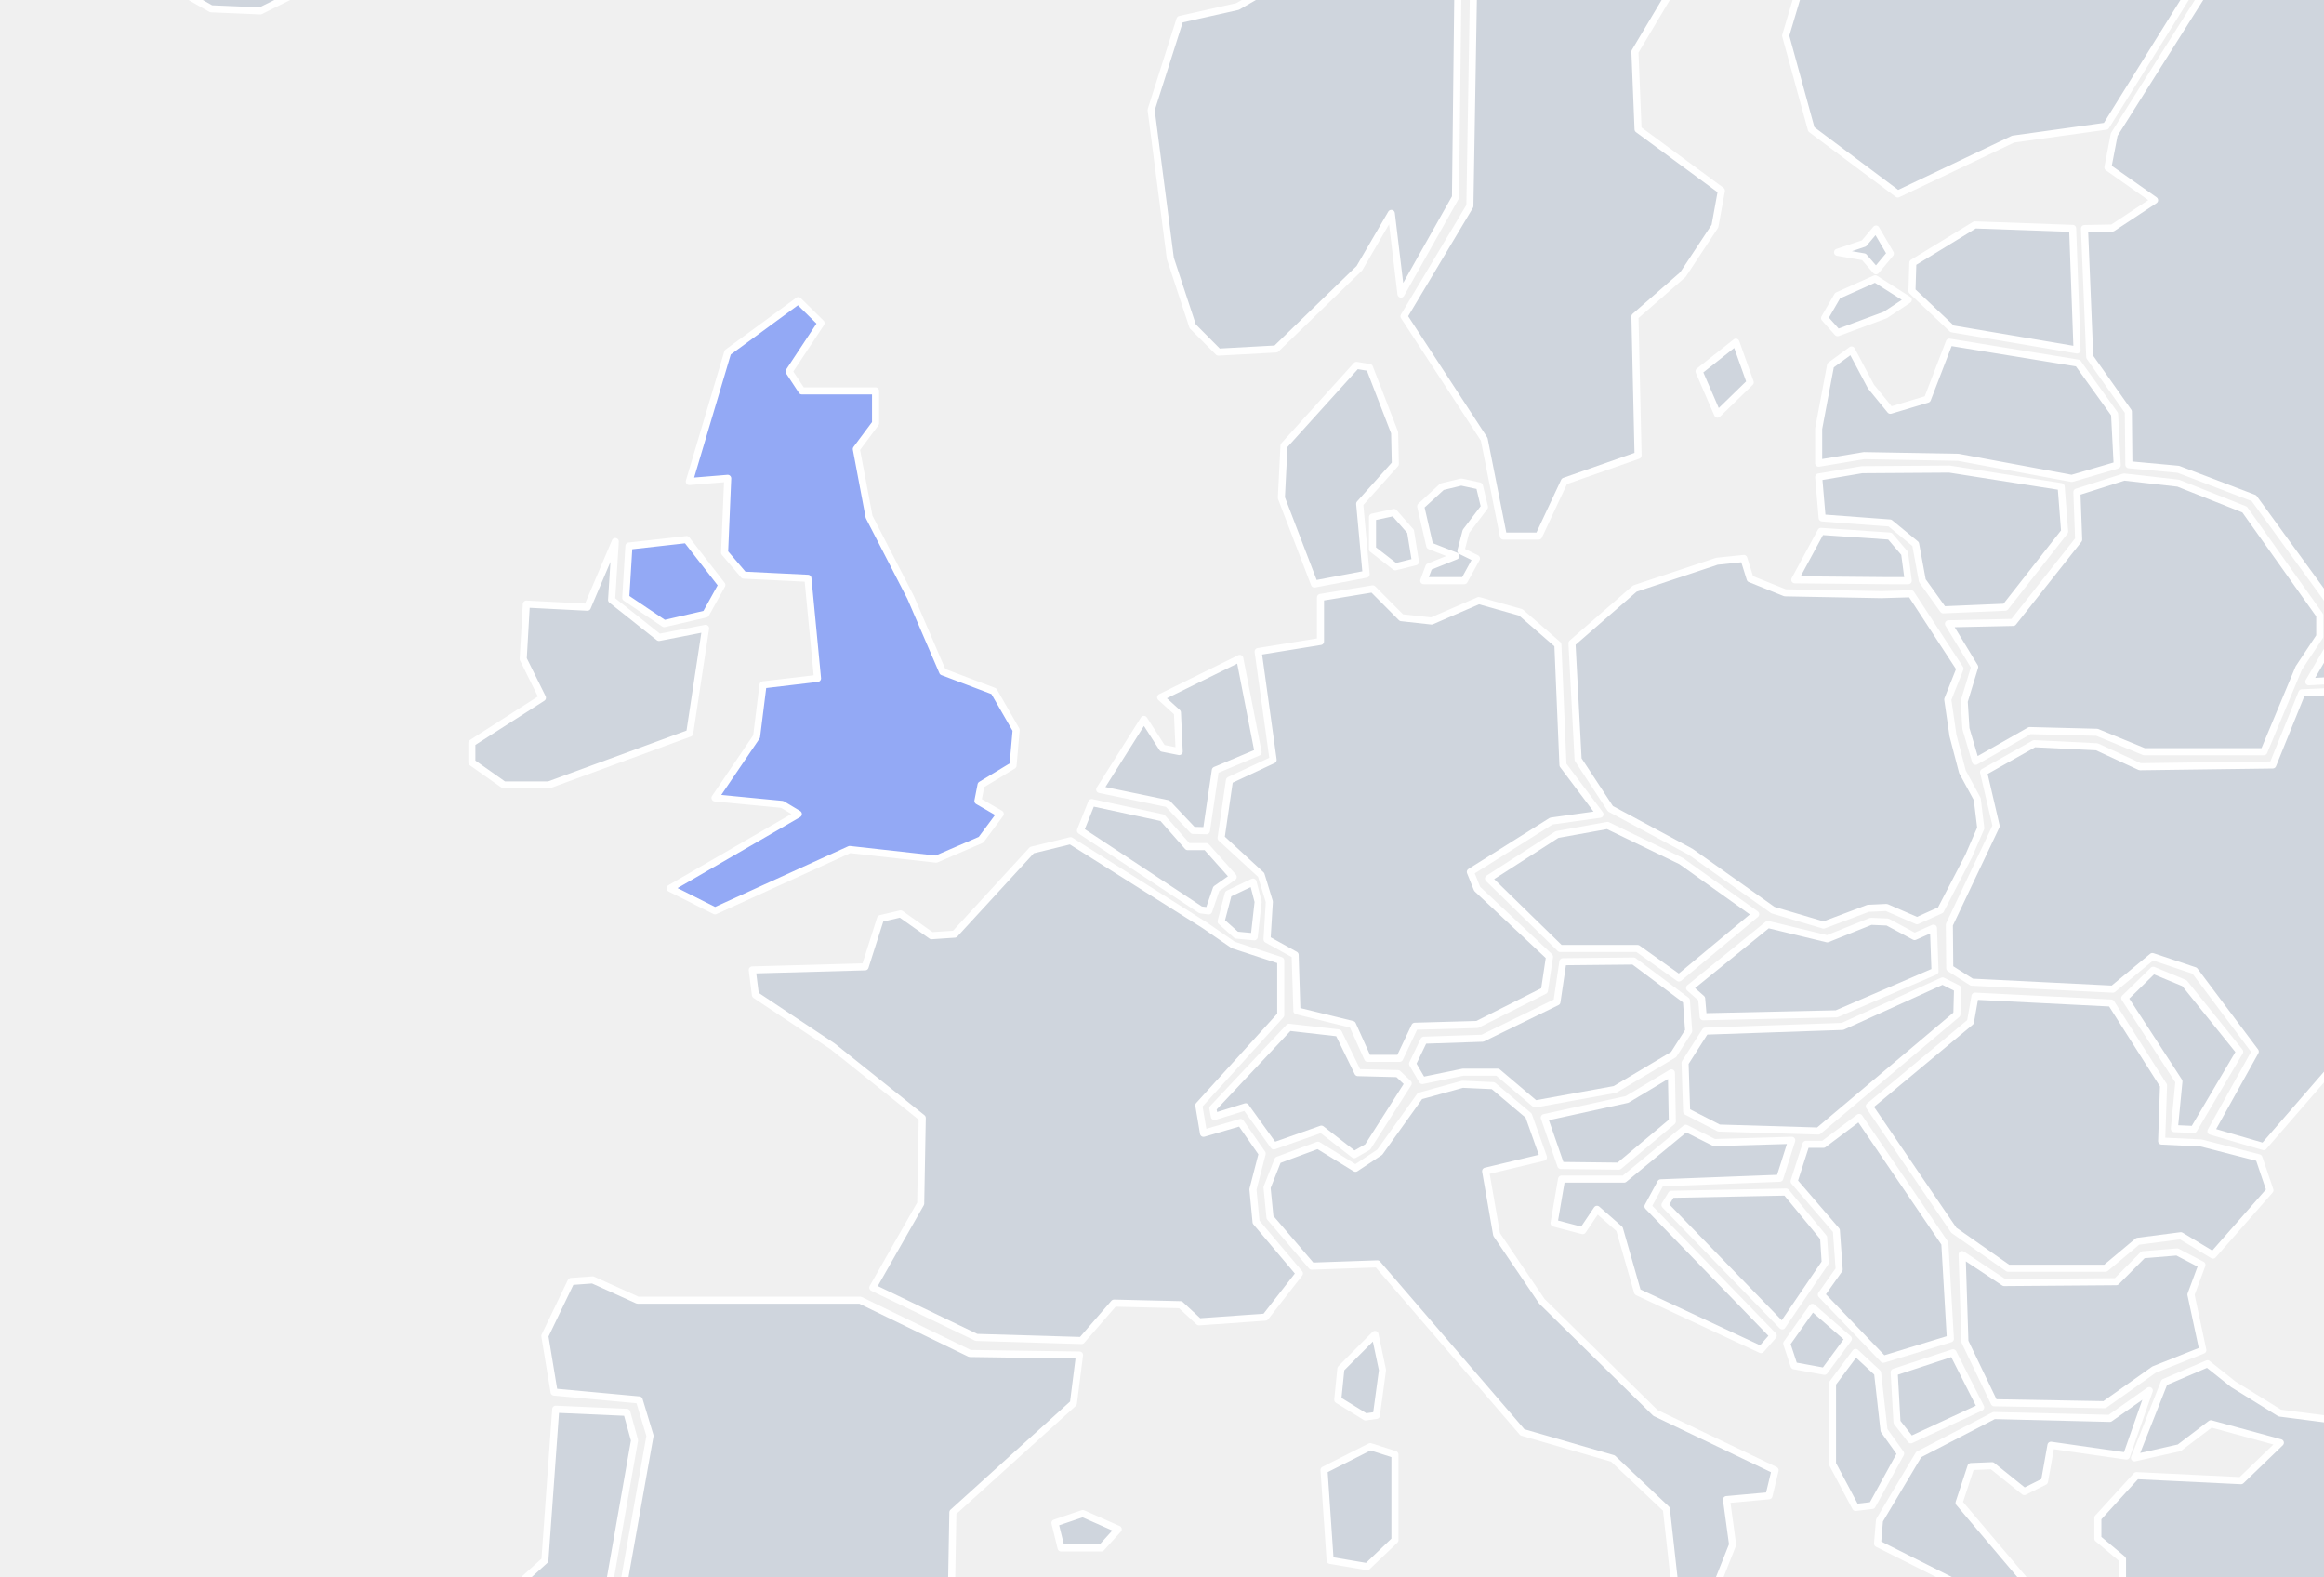
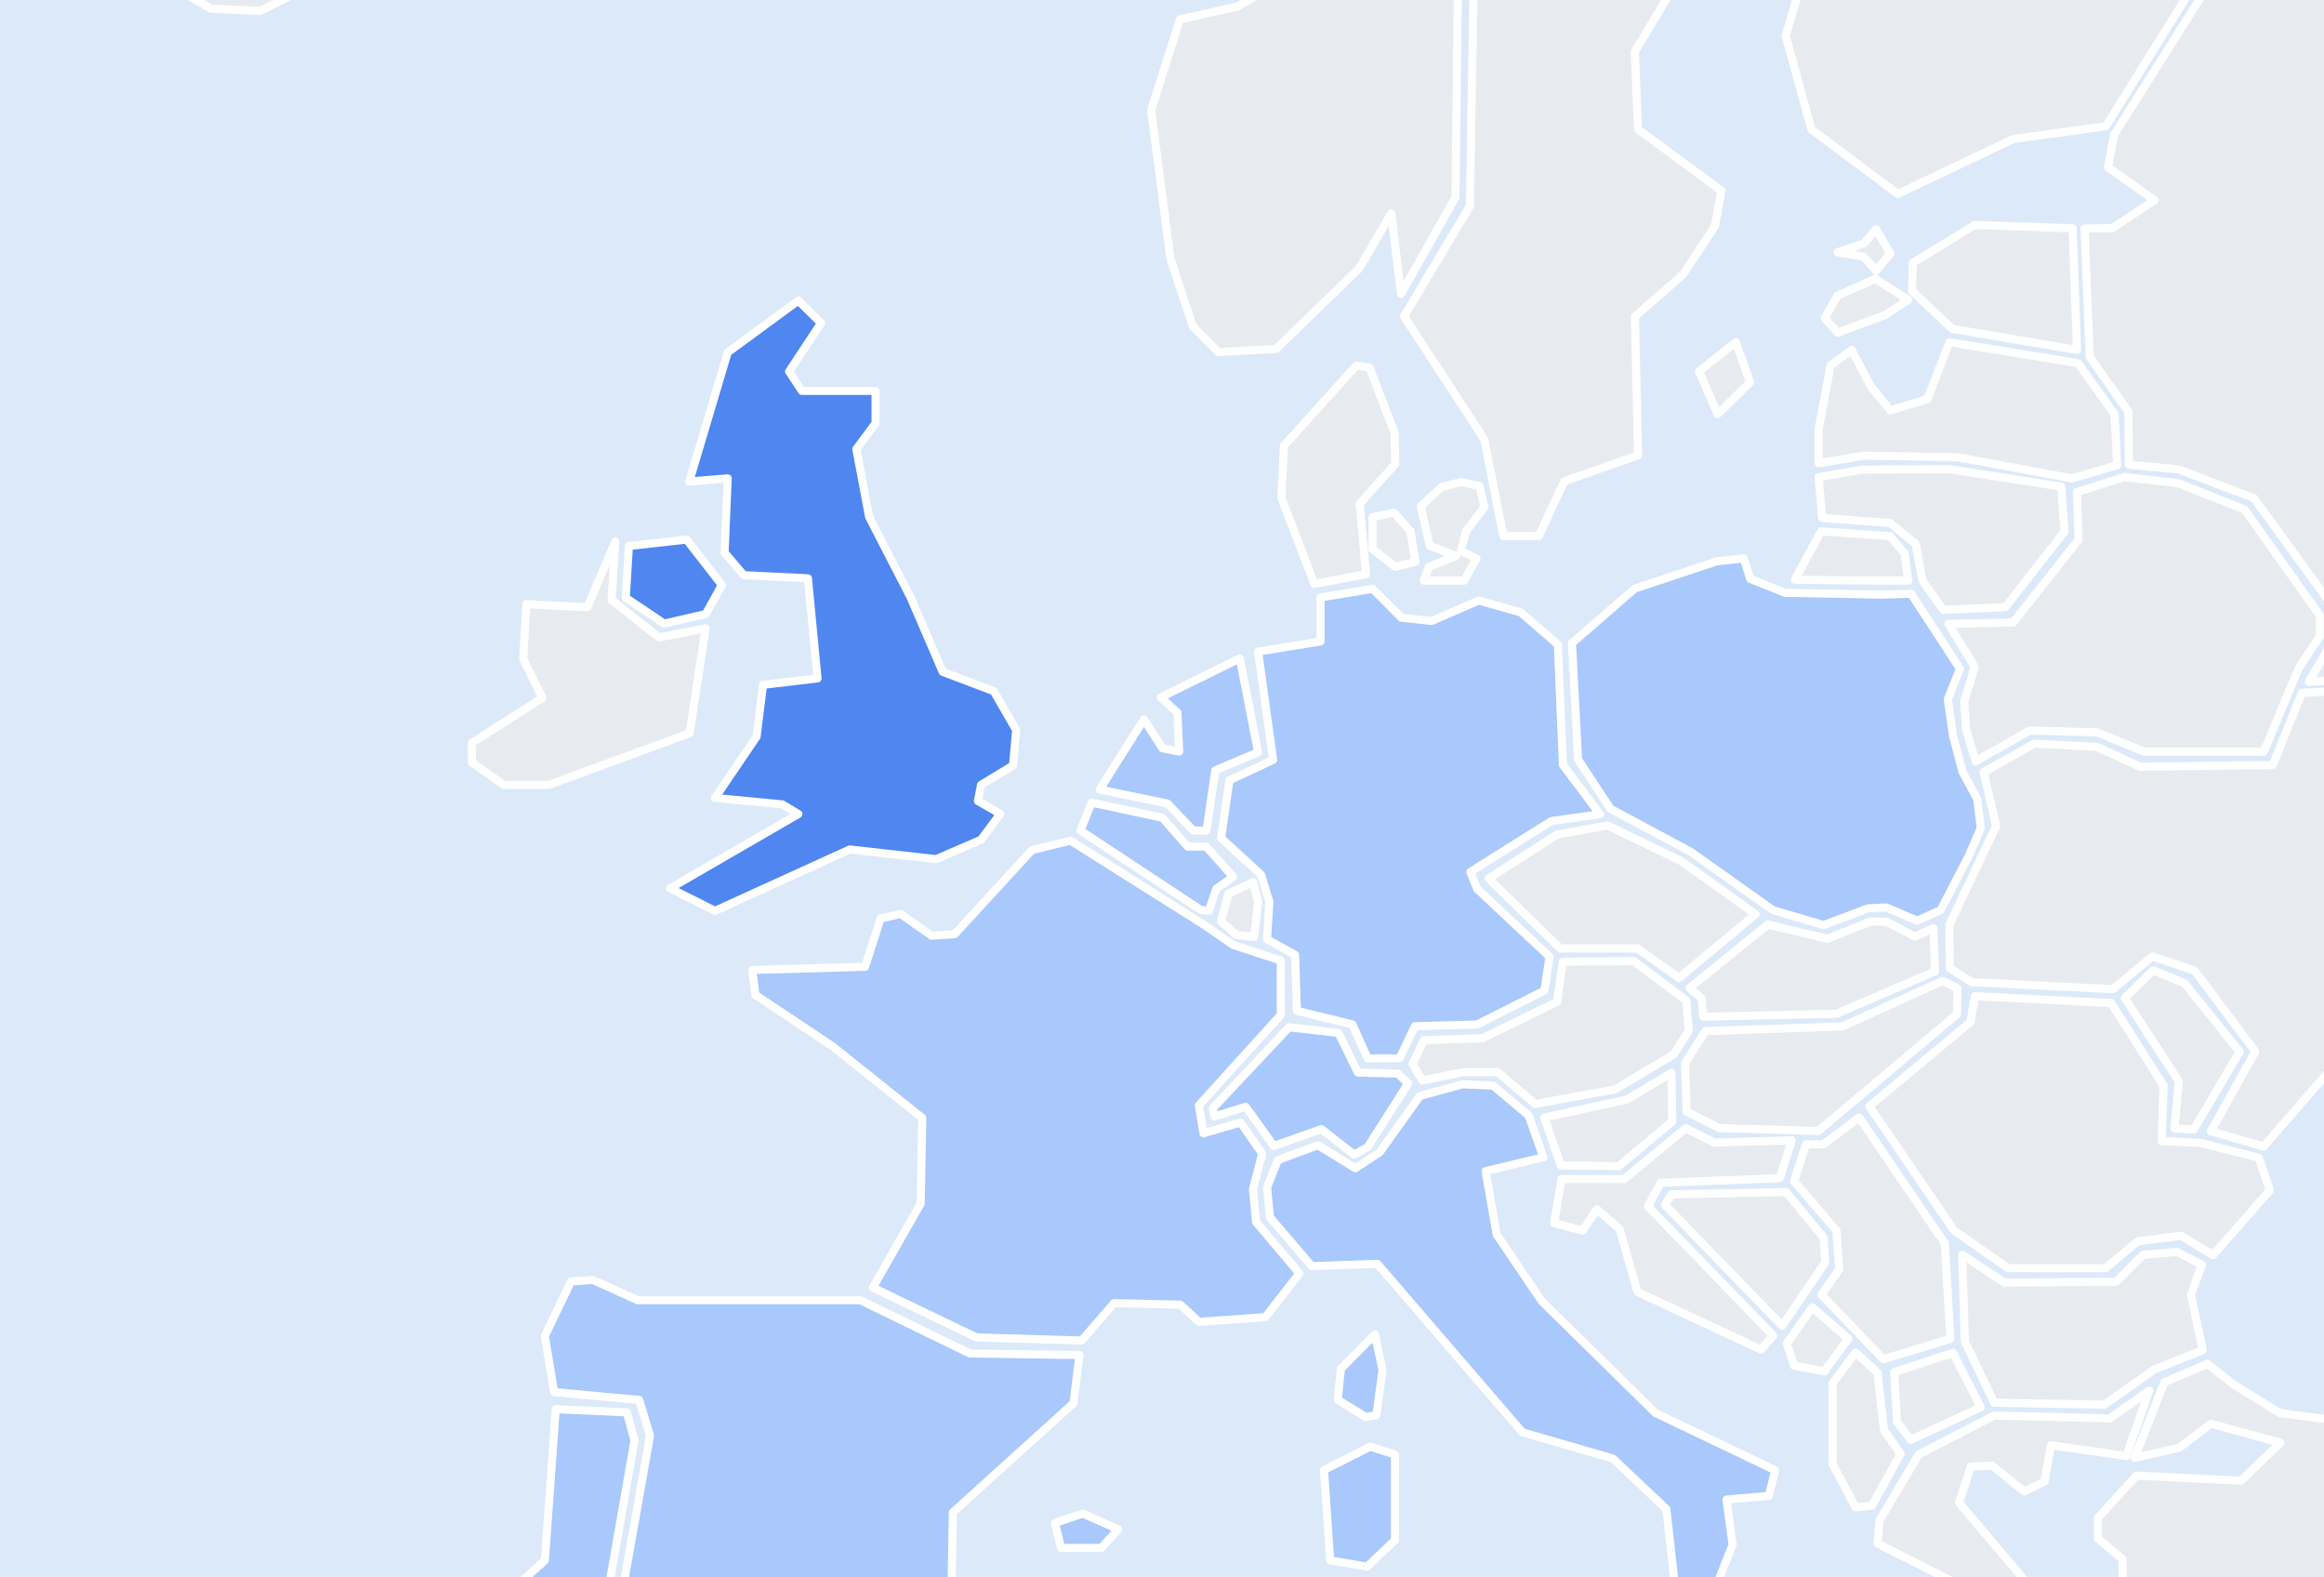
<svg xmlns="http://www.w3.org/2000/svg" viewBox="360 352 115 78" width="460" height="312">
-   <g fill="#cfd5dd" stroke="#ffffff" stroke-width="0.35" stroke-linejoin="round">
+   <rect x="360" y="352" width="115" height="78" fill="#dce9f8" />
+   <g fill="#e7ebf0" stroke="#ffffff" stroke-width="0.4" stroke-linejoin="round">
    <path id="ie" d="M394.915,383.085l-0.786,5.187l-6.975,2.56h-2.223l-1.582-1.115v-0.96l3.492-2.238l-0.951-1.92l0.156-2.714l3.018,0.155l1.383-3.25l-0.183,2.887l2.344,1.858L394.915,383.085L394.915,383.085z" />
-     <g id="fr">
+     <g id="fr" fill="#a9c8fb">
      <path class="mainland" d="M412.973,393.588l-1.91,0.467l-3.82,4.158l-1.149,0.078l-1.53-1.081l-0.993,0.233l-0.762,2.386l-5.584,0.155l0.156,1.236l3.82,2.543l4.435,3.543l-0.077,4.236l-2.368,4.157l5.126,2.464l5.204,0.154l1.606-1.85l3.286,0.078l0.916,0.848l3.285-0.233l1.686-2.162l-2.145-2.541l-0.155-1.616l0.458-1.771l-1.071-1.539l-1.833,0.535l-0.232-1.383l4.054-4.469v-2.697l-2.348-0.767l-1.432-0.987L412.973,393.588L412.973,393.588z" />
      <path d="M276.163,517.285l5.058,3.154l-2.646,5.255l-0.959,1.21l-2.809-1.615l0.079-5.663L276.163,517.285L276.163,517.285z" />
      <path d="M540.023,586.93l-1.972,0.129l-0.129,1.722l1.313,0.269l1.972-0.925L540.023,586.93L540.023,586.93z" />
      <path d="M516.857,562.666l0.656,1.461h1.055l0.526-1.857L516.857,562.666L516.857,562.666z" />
      <path d="M258.823,489.822l-0.917,0.847l0.683,1.383l1.296-0.38L258.823,489.822L258.823,489.822z" />
      <path d="M428.039,418.016l-1.687,1.695l-0.154,1.538l1.374,0.847l0.536-0.076l0.303-2.24L428.039,418.016L428.039,418.016z" />
      <path d="M254.095,484.065l-1.296,0.535l0.458,1.149l1.521-0.994l-0.303-0.311L254.095,484.065L254.095,484.065z" />
    </g>
-     <g id="es">
+     <g id="es" fill="#a9c8fb">
      <path class="mainland" d="M402.565,416.322h-11.014l-2.222-1.004l-1.071,0.078l-1.297,2.696l0.458,2.775l4.21,0.389l0.536,1.771l-1.833,10.33l0.078,1.851l2.981,1.617l3.439,0.232l6.881-1.694l3.363-4.233l0.077-4.313l5.965-5.395l0.302-2.386l-5.428-0.078L402.565,416.322L402.565,416.322z" />
      <path d="M374.265,458.444l-1.513,0.873l0.7,0.709L374.265,458.444L374.265,458.444z" />
      <path d="M369.009,458.608l-1.875,0.476l0.935,1.418h1.407L369.009,458.608L369.009,458.608z" />
      <path d="M364.549,457.191l-1.176,1.184l1.643,1.418l0.935-2.126L364.549,457.191L364.549,457.191z" />
      <path d="M413.578,426.877l-1.375,0.467l0.304,1.235h1.988l0.839-0.925L413.578,426.877L413.578,426.877z" />
    </g>
-     <g id="pt">
+     <g id="pt" fill="#a9c8fb">
      <path class="mainland" d="M387.499,421.716l-0.536,7.478l-1.53,1.384l0.156,0.846l1.071,1.772l-0.691,2.16l1.149,0.39l2.68-0.312l-0.155-2.16l1.756-10.02l-0.382-1.383L387.499,421.716L387.499,421.716z" />
      <path d="M367.834,443.481l-0.934,1.185l0.934,1.185l1.408-0.709L367.834,443.481L367.834,443.481z" />
      <path d="M337.112,426.713l-1.175,1.184l2.107,1.185l0.234-1.649L337.112,426.713L337.112,426.713z" />
      <path d="M343.448,426.004l-1.408,0.941l1.175,0.941l1.876-0.476L343.448,426.004L343.448,426.004z" />
      <path d="M344.382,429.314l-0.7,1.892l0.935,1.185l1.175-0.941L344.382,429.314L344.382,429.314z" />
      <path d="M350.01,433.092l-0.467,1.184l0.701,0.709l1.875-1.184L350.01,433.092L350.01,433.092z" />
    </g>
-     <g id="it">
+     <g id="it" fill="#a9c8fb">
      <path class="mainland" d="M423.233,409.391l-0.535,1.356l0.146,1.478l2.065,2.412l3.25-0.113l7.175,8.334l4.479,1.297l2.646,2.498l0.631,5.695l1.417-0.828l1.229-3.104l-0.303-2.229l2.101-0.19l0.304-1.263l-5.922-2.834l-5.619-5.523l-2.238-3.303l-0.545-3.137l2.861-0.684l-0.734-2.066l-1.755-1.478l-1.513-0.069l-2.108,0.58l-1.99,2.781l-1.201,0.795l-1.858-1.141L423.233,409.391L423.233,409.391z" />
      <path d="M440.668,431.898l-1.253-0.674l-4.278,0.674l0.146,1.158l3.847,1.937l0.579,0.631l1.012,0.147L440.668,431.898L440.668,431.898z" />
      <path d="M427.806,423.566l-2.289,1.158l0.303,4.469l1.833,0.311l1.374-1.312v-4.235L427.806,423.566L427.806,423.566z" />
    </g>
-     <path id="nl" d="M421.349,384.572l-3.915,1.928l0.829,0.752l0.088,1.928l-0.829-0.164l-0.917-1.426l-2.188,3.467l3.363,0.699l1.253,1.323l0.666,0.017l0.44-2.99l2.117-0.891L421.349,384.572L421.349,384.572z" />
-     <path id="be" d="M414.019,391.704l-0.554,1.383l5.947,3.925l0.4,0.051l0.375-1.094l0.837-0.588l-1.336-1.499h-0.916l-1.255-1.426L414.019,391.704L414.019,391.704z" />
+     <path id="nl" fill="#a9c8fb" d="M421.349,384.572l-3.915,1.928l0.829,0.752l0.088,1.928l-0.829-0.164l-0.917-1.426l-2.188,3.467l3.363,0.699l1.253,1.323l0.666,0.017l0.44-2.99l2.117-0.891L421.349,384.572L421.349,384.572z" />
+     <path id="be" fill="#a9c8fb" d="M414.019,391.704l-0.554,1.383l5.947,3.925l0.4,0.051l0.375-1.094l0.837-0.588l-1.336-1.499h-0.916l-1.255-1.426L414.019,391.704L414.019,391.704z" />
    <path id="lu" d="M420.424,397.582l0.76,0.679l0.88,0.083l0.194-1.734l-0.253-0.974l-1.224,0.583L420.424,397.582z" />
-     <path id="ch" d="M423.787,402.82l-3.771,4.011l0.078,0.405l1.547-0.483l1.393,1.937l2.352-0.83l1.625,1.263l0.667-0.38l2.005-3.146l-0.511-0.484l-1.979-0.051l-0.959-1.963L423.787,402.82L423.787,402.82z" />
+     <path id="ch" fill="#a9c8fb" d="M423.787,402.82l-3.771,4.011l0.078,0.405l1.547-0.483l1.393,1.937l2.352-0.83l1.625,1.263l0.667-0.38l2.005-3.146l-0.511-0.484l-1.979-0.051l-0.959-1.963L423.787,402.82L423.787,402.82z" />
    <path id="at" d="M430.46,403.459l-0.562,1.167l0.483,0.83l2.015-0.415h1.711l1.857,1.572l3.95-0.717l2.904-1.729l0.743-1.167l-0.112-1.504l-2.611-1.954l-3.501,0.035l-0.294,1.988l-3.683,1.797L430.46,403.459L430.46,403.459z" />
-     <path id="de" d="M422.257,384.234l3.086-0.5v-2.178l2.584-0.425l1.418,1.427l1.495,0.164l2.334-1.012l2.083,0.588l1.832,1.592l0.251,5.955l1.832,2.438l-2.411,0.337l-4.003,2.515l0.338,0.839l3.579,3.354l-0.251,1.677l-3.328,1.677l-3.085,0.086l-0.753,1.59h-1.581l-0.752-1.676l-2.749-0.675l-0.088-2.767l-1.39-0.77l0.114-1.861l-0.406-1.328l-1.982-1.824l0.414-2.854l2.161-1.011L422.257,384.234L422.257,384.234z" />
+     <path id="de" fill="#a9c8fb" d="M422.257,384.234l3.086-0.5v-2.178l2.584-0.425l1.418,1.427l1.495,0.164l2.334-1.012l2.083,0.588l1.832,1.592l0.251,5.955l1.832,2.438l-2.411,0.337l-4.003,2.515l0.338,0.839l3.579,3.354l-0.251,1.677l-3.328,1.677l-3.085,0.086l-0.753,1.59h-1.581l-0.752-1.676l-2.749-0.675l-0.088-2.767l-1.39-0.77l0.114-1.861l-0.406-1.328l-1.982-1.824l0.414-2.854l2.161-1.011L422.257,384.234L422.257,384.234z" />
    <g id="dk">
      <path d="M427.123,370.076l-3.586,3.968l-0.13,2.584l1.635,4.263l2.559-0.484l-0.319-3.483l1.764-1.971l-0.034-1.548l-1.245-3.223L427.123,370.076L427.123,370.076z" />
      <path d="M428.979,377.354l-1.062,0.229v1.583l1.128,0.875l0.997-0.25l-0.243-1.503L428.979,377.354z" />
      <path d="M432.306,375.848l-0.949,0.23l-1.056,0.968l0.448,1.954l1.292,0.507l-1.334,0.535l-0.255,0.685h2.005l0.602-1.099l-0.768-0.378l0.25-0.962l0.916-1.205l-0.25-1.042L432.306,375.848z" />
    </g>
    <path id="cz" d="M437.202,398.921h2.567h1.263l2.049,1.461l3.795-3.155l-3.683-2.627l-3.648-1.765l-2.498,0.45l-3.389,2.178L437.202,398.921L437.202,398.921z" />
    <path id="sk" d="M443.607,400.875l0.597,0.527l0.077,0.898l6.596-0.146l4.875-2.102l-0.077-2.135l-0.934,0.415l-1.34-0.718l-0.821-0.035l-2.161,0.865l-2.938-0.709L443.607,400.875L443.607,400.875z" />
    <path id="si" d="M442.708,405.076l-2.195,1.314l-4.097,0.898l0.82,2.368l2.87,0.034l2.646-2.213L442.708,405.076L442.708,405.076z" />
    <path id="hr" d="M443.417,407.816l-3.051,2.515h-3.095l-0.372,2.178l1.418,0.372l0.709-1.055l1.114,0.977l0.891,3.112l6.109,2.853l0.605-0.691l-6.197-6.396l0.631-1.166l5.888-0.226l0.596-1.876l-3.838,0.111L443.417,407.816L443.417,407.816z" />
-     <path id="pl" d="M457.109,390.184l0.733,1.348l0.174,1.435l-0.604,1.392l-1.383,2.664l-1.167,0.526l-1.514-0.657l-0.908,0.043l-2.204,0.83l-2.506-0.742l-4.062-2.879l-3.978-2.135l-1.6-2.438l-0.303-5.75l3.112-2.705l4.062-1.35l1.328-0.138l0.315,1.007l1.725,0.692l4.766,0.09l1.47-0.043l2.421,3.708l-0.604,1.521l0.259,1.789L457.109,390.184L457.109,390.184z" />
+     <path id="pl" fill="#a9c8fb" d="M457.109,390.184l0.733,1.348l0.174,1.435l-0.604,1.392l-1.383,2.664l-1.167,0.526l-1.514-0.657l-0.908,0.043l-2.204,0.83l-2.506-0.742l-4.062-2.879l-3.978-2.135l-1.6-2.438l-0.303-5.75l3.112-2.705l4.062-1.35l1.328-0.138l0.315,1.007l1.725,0.692l4.766,0.09l1.47-0.043l2.421,3.708l-0.604,1.521l0.259,1.789L457.109,390.184L457.109,390.184z" />
    <path id="hu" d="M444.386,403.01l-1.003,1.573l0.078,2.403l1.599,0.82l4.919,0.147l6.854-5.774l0.034-1.279l-0.742-0.371l-4.953,2.248L444.386,403.01L444.386,403.01z" />
    <g id="no">
      <path class="mainland" d="M460.567,327.409l1.747-1.279l-0.157-1.435l-1.106-0.641l0.157-1.754h0.95v-0.96l-4.123-1.114l-6.181,0.64l-0.631,2.714l-1.428-0.477l-0.951-1.599l-3.017,0.155l-0.32,3.033l-1.426,0.641l-0.795-1.6l-6.345,5.109l1.271,1.436l-2.378,1.115l-5.393,10.701l-1.901,1.279l0.155,0.959l1.9,0.959l-0.475,2.074l-3.173-0.164l-0.952-1.115l-2.057,2.395l-1.271,0.959l-0.32,2.24l-1.105,0.64l-2.854,0.64l-1.426,4.479l0.951,7.348l1.106,3.354l1.271,1.279l2.853-0.156l4.124-3.994l1.581-2.713l0.478,3.992l2.697-4.789l0.154-13.424l2.195-1.383l0.657-7.408l6.655-9.586l3.173-1.115l1.427-1.755l4.754,1.115l2.377,1.435l0.796-3.992l3.968-2.396L460.567,327.409L460.567,327.409z" />
      <path d="M437.056,285.762l-1.426-1.435l-3.164,1.539h-5.809l-0.917,3.389l3.26,2.878l1.425-0.208l2.04-3.491l1.729,1.235l-1.229,2.464l-0.614,3.596l1.427,2.256l3.06-5.135l3.979-4.832l-1.531-1.33L437.056,285.762L437.056,285.762z" />
      <path d="M438.784,279.6l-2.55,2.359l1.529,2.359h2.749l1.124,1.539l3.363,1.746l3.871-2.256l2.654-2.256l-0.916-1.85l-2.654-1.539l-1.938,1.746l-1.321-1.644l-1.021,0.104l-1.322,2.878l-1.936-1.954l-0.208-1.331L438.784,279.6L438.784,279.6z" />
      <path d="M444.593,290.179l-2.04,1.851l-1.729,1.332l0.812,1.435l1.636,0.511l2.652-1.236l1.229-1.539l-1.124-1.85L444.593,290.179L444.593,290.179z" />
    </g>
    <g id="se">
      <path class="mainland" d="M445.232,329.52l1.693,1.563h3.173l1.746,3.354l0.477,5.748l-4.278,3.035v3.033l-3.017,4.158l-1.746,0.154l-2.378,3.994l0.155,3.838l4.124,3.035l-0.319,1.754l-1.582,2.396l-2.377,2.074l0.155,6.872l-3.647,1.279l-1.271,2.713h-1.747l-0.949-4.789l-3.969-6.084l3.26-5.455l0.225-13.477l2.248-1.236l0.545-7.709l6.405-9.172L445.232,329.52L445.232,329.52z" />
      <path d="M445.898,368.927l-1.824,1.443l0.917,2.118l1.616-1.573L445.898,368.927L445.898,368.927z" />
    </g>
    <path id="fi" d="M453.072,340.202l1.79,0.786l1.104,2.074l-1.104,1.436l-5.55,6.068l-0.952,3.199l1.271,4.633l4.278,3.199l5.706-2.715l4.598-0.64l4.279-6.872l-3.173-7.512l-3.018-7.192l0.477-4.633l-1.901-0.32l-0.492-3.38l-2.559-4.175l-2.836,1.962l-1.114,4.556l-3.008-1.807l-4.185-1.021l-0.934,1.09l1.607,1.453l2.931-0.053l2.359,3.812L453.072,340.202L453.072,340.202z" />
    <g id="ee">
      <path class="mainland" d="M462.562,363.299l-4.84-0.173l-3.068,1.875l-0.043,1.392l1.987,1.875l6.182,1.047L462.562,363.299L462.562,363.299z" />
      <path d="M452.236,364.042l-1.308,0.44l1.308,0.226l0.595,0.69l0.711-0.852l-0.709-1.215L452.236,364.042z" />
      <path d="M452.792,365.792l-1.862,0.833l-0.643,1.111l0.643,0.722l2.362-0.875l1.137-0.752L452.792,365.792z" />
    </g>
    <path id="lv" d="M462.823,369.964l-6.362-1.037l-1.086,2.823l-1.833,0.548l-0.959-1.173l-0.962-1.811l-1.038,0.762l-0.589,3.132v1.708l2.242-0.375l4.665,0.083l5.617,1.044l2.249-0.657l-0.13-2.524L462.823,369.964L462.823,369.964z" />
    <path id="lt" d="M452.14,375.236l-2.146,0.363l0.173,2.025l3.355,0.25l1.27,1.042l0.333,1.81l1.034,1.443l3.069-0.13l2.938-3.743l-0.172-2.222l-5.533-0.867L452.14,375.236z" />
    <path id="by" d="M456.418,382.861l1.297,2.135l-0.519,1.703l0.086,1.349l0.476,1.616l2.68-1.521l3.329,0.086l2.334,0.959h5.922l1.729-4.141l1.037-1.564v-1.045l-3.717-5.23l-3.285-1.305l-2.68-0.303l-2.335,0.743l0.088,2.351l-3.241,4.098L456.418,382.861L456.418,382.861z" />
    <path id="ua" d="M460.662,388.791l-2.507,1.409l0.622,2.663l-2.316,4.884l0.02,2.151l1.089,0.691l6.983,0.346l1.954-1.615l2.092,0.699l2.999,4.002l-2.194,3.942l2.61,0.761l3.414-3.933l1.954,0.354l1.815,1.262l-1.601,2.109l2.161,3.371h2.299l1.185-2.248l2.438-0.494l0.069-1.823l-4.529-0.7l0.14-1.963h4.391l4.737-3.794l2.092-1.824l0.345-5.757l-9.336-0.838l-3.829-5.402l-2.646-0.908l-3.207,0.139l-1.443,3.569l-6.57,0.087l-2.135-0.986L460.662,388.791L460.662,388.791z" />
    <path id="md" d="M465.14,401.376l2.681,4.123l-0.226,2.334l0.96,0.043l2.272-3.847l-2.731-3.389L466.549,400L465.14,401.376L465.14,401.376z" />
    <path id="ro" d="M457.731,401.281l-0.226,1.279l-5.005,4.166l4.184,6.137l2.682,1.877h4.823l1.591-1.331l2.135-0.276l1.591,0.959l2.818-3.207l-0.545-1.607l-2.861-0.734l-1.953-0.095l0.094-2.749l-2.593-4.08L457.731,401.281L457.731,401.281z" />
    <path id="bg" d="M457.092,414.066l0.139,4.305l1.452,3.025l5.454,0.095l2.455-1.737l2.412-0.959l-0.588-2.75l0.545-1.469l-1.228-0.641l-1.687,0.139l-1.323,1.332l-5.549,0.043L457.092,414.066L457.092,414.066z" />
    <path id="rs" d="M452.001,407.279l-1.772,1.332h-0.863l-0.588,1.832l2.092,2.43l0.139,1.928l-0.882,1.246l3.068,3.197l3.317-1.012l-0.274-4.721L452.001,407.279L452.001,407.279z" />
    <path id="ba" d="M442.708,411.084l-0.319,0.527l5.801,5.981l2.127-3.13l-0.078-1.234l-1.857-2.256L442.708,411.084L442.708,411.084z" />
    <path id="me" d="M449.68,416.677l-1.266,1.789l0.362,1.099l1.504,0.275l1.184-1.607L449.68,416.677z" />
    <path id="mk" d="M456.643,418.924l-2.912,0.959l0.139,2.473l0.683,0.873l3.458-1.606L456.643,418.924L456.643,418.924z" />
    <path id="al" d="M450.679,420.438v3.984l1.142,2.152l0.82-0.096l1.409-2.566l-0.821-1.15l-0.319-2.844l-1.089-1.012L450.679,420.438L450.679,420.438z" />
    <g id="gr">
      <path class="mainland" d="M453.004,427.213l-0.096,1.15l4.003,2.014l1.911,0.734l-1.003,1.055l-2.23,0.227l-0.319,1.01l0.771,1.738l2.498,1.33l1.09,0.096l0.138-2.981l1.635-1.972l-4.46-5.272l0.589-1.789l1.046-0.043l1.591,1.279l1.002-0.501l0.319-1.79l3.732,0.534l1.134-3.239l-1.953,1.375l-5.731-0.14l-3.726,1.929L453.004,427.213L453.004,427.213z" />
      <path d="M461.69,438.442l1.408,0.043l0.589,0.873h2.05l1.363-0.501l0.459,0.553l-0.907,1.192l-4.002,0.139l-0.728-0.959l-0.77-0.458L461.69,438.442L461.69,438.442z" />
    </g>
    <path id="is" d="M366.261,340.521l-1.693-0.959l-2.283,1.443l-1.962,1.814l0.052,1.013l2.541,0.319l-0.156,1.815l-0.898,0.908l0.217,0.588l2.541,0.164v2.938l3.656,0.641l2.17,1.229l2.437,0.104l4.186-2.083l3.231-4.271l0.053-2.887l-1.963-1.66l-1.642-1.392l-0.743,0.536l-1.115,1.443l-1.271-0.164l-1.271-1.393l-1.642,0.156l-2.386,1.979l-1.437,1.547l-0.795-0.69l-0.053-1.712l0.795-0.536L366.261,340.521L366.261,340.521z" />
    <g id="ru">
      <path class="mainland" d="M722.059,302.16l1.522,5.256l3.043,0.873l3.042-4.814l-1.737-3.285l0.648-2.845h4.563l-1.09,2.188l0.434,7.883l-6.519,16.199l0.648,3.501l-0.216,5.912l12.161,17.729l2.387,0.657l0.216-14.443l2.386-2.188l-2.61-5.688l2.171-2.412l-4.78-6.346l-2.611,0.217l-0.865-10.503l6.734-1.755l0.432-3.068l3.478-0.873l1.953,1.756l2.386-9.631l4.124-7l3.259-1.756l2.827,0.217v-3.285l-4.563-0.873l-6.302-5.256l3.044-3.5l-2.61-5.913l2.169-2.187l2.61,3.5l6.519,2.411l7.166,0.657l0.873-3.061l-3.69-3.717l4.123-5.688l-9.345-3.285l-2.386,4.814l-3.043-3.941l-17.158-5.913l-16.295,2.844l-2.387,1.314v1.313l3.476,1.756l-0.434,4.157l-6.301-2.628l-13.898,5.473l-2.388-5.031h-9.561l-4.349,4.599l-15.421-3.501l-14.115,2.844l-1.737,4.375l2.17,0.656l-0.216,3.285l-13.685,1.529l0.873,4.375l-12.604-2.188l3.044-5.688l-12.819-0.657l1.089,5.913l-4.123,1.971l-3.476-3.285l-14.116,2.412l-5.428,5.031l-0.217,3.06l-3.476,0.216l-0.433-3.5l11.082-9.629v-6.57l-7.166-1.971l-9.345,3.061l-3.907-3.942h-1.737l-2.171,4.374l1.738,1.971l-12.388,6.787l-10.642,8.1l-6.519,8.972v3.717l6.949,2.845l-3.475,2.627l-7.382-2.627l-3.044,2.627l-4.563-5.256l-0.873,1.972l4.996,15.758l1.305,0.44l3.478-1.754l1.736,1.313v2.844l-3.259-1.313l-1.955,1.529l1.308,2.844l-1.09,7.443l-6.734,0.657l-0.432-2.412l3.907-2.411l0.873-6.57l-4.349-5.688l-1.521-9.846l-6.948-1.098l-0.648,3.5l1.305,1.754l-2.825,2.412l1.089,6.57l4.124,1.755l0.873,4.814l-4.133-2.627l-10.641-1.972l-1.306,3.502l-8.473,3.06l-1.305-2.187l-11.082,6.127l-0.216,4.158l-4.348,0.657l1.306-3.06v-3.061l-4.349-1.529l-2.826,1.098l2.386,4.599l1.737,3.06v2.412l-3.26-0.656l-0.647-0.657l-3.26,3.501l1.737,3.061l-7.383-0.217l2.387,3.069l-0.647,1.313h-3.907l-2.827-1.971l-0.647-5.472l-4.563-1.755v-2.187l9.561,1.972l5.213,0.44l2.17-3.285l-1.954-3.501l-13.899-5.472l-4.798,1.192l-1.642,1.41l0.511,3.24l2.039,0.354l-0.476,5.101l6.293,14.781l-4.548,7.209l-0.312,1.625l2.309,1.625l-2.084,1.375l-1.383,0.026l0.26,6.353l1.91,2.706l0.026,2.627l2.446,0.225l3.741,1.426l3.959,5.446l0.045,1.435l-1.288,2.205l2.956-0.164l2.878,0.83l3.891,5.506l9.577,0.873l-0.415,6.552l-3.301,2.827l0.683,1.105l-3.26,3.502l-0.864,3.284l1.954,2.845l6.301,2.187l2.611-1.53l16.727,6.346l0.648-1.756l-3.476-3.283v-4.158l-2.171-0.657l0.434-3.5l3.476-4.158l-6.231-4.667l0.432-6.492l6.665-4.383l7.822,0.441l1.306,2.412l8.04,0.44l5.869-3.284l-3.044-3.285l0.647-6.129l15.205-7.442l11.695,5.272l3.907-3.5l11.514,10.942l8.688-0.873l3.044,3.06l8.255,0.873l5.429-7.441l6.949,3.068l3.69,0.658l3.692-3.285l-3.26-2.188l2.827-4.374l8.039,2.628l1.736,3.501l3.477,0.216l2.17-1.529l5.869-0.217l0.647,1.53l6.733,0.44l4.562-4.814l9.345,1.098l2.827-1.098l0.864-5.256l-2.826-6.346l2.826-2.411h8.904l8.471,10.069l10.857,6.129h3.26l0.432-2.627l3.907-2.412l0.433,14.228l-3.475,0.216v3.5l1.953,2.412l-0.363,3.129l1.443,0.598l0.874-2.188l1.306,0.441l0.864,0.873l3.907-0.873l3.906-11.385l0.434-14.229l-4.996-11.385l-6.301-7.657l-3.044,0.44v2.412l-7.382-2.845l2.826-6.128l2.387-16.199l9.992-3.06l4.779-3.06h5.213l-1.312,1.754l1.306,2.188l4.563-4.814l2.609,0.215l-0.432-2.844l-4.132-0.873l2.827-10.287L722.059,302.16L722.059,302.16z" />
      <path d="M450.108,378.288l-1.296,2.396l4.665,0.043h0.95l-0.179-1.352l-0.728-0.854L450.108,378.288z" />
      <path d="M741.137,353.246l-1.071,1.332l0.087,2.083l0.992-0.086l1.651-2.913L741.137,353.246L741.137,353.246z" />
      <path d="M776.793,272.303l-2.04,1.331l-0.483,1.694l0.96,1.089l2.16-0.726l2.161,0.726l1.201,0.363l-0.121-3.994L776.793,272.303L776.793,272.303z" />
      <path d="M488.539,272.648l1.487,0.598l-1.046,1.798v2.55l-2.23,1.35h-2.377l-1.34-1.651l0.146-1.798l1.046-1.35h2.084L488.539,272.648L488.539,272.648z" />
      <path d="M494.192,270.998v1.798l1.486,1.202l2.083-0.146l1.788-1.651v-1.202h-1.634l-1.34,0.449l-1.046-1.201L494.192,270.998L494.192,270.998z" />
      <path d="M502.681,271.152l1.046,2.248l2.084,0.147l1.486-0.596l-0.742-2.101l-1.937-0.451L502.681,271.152L502.681,271.152z" />
      <path d="M511.161,268.154l-1.635-0.303l-1.487,1.504l0.744,1.349l0.449,2.101l1.937-1.496l0.449-1.65L511.161,268.154L511.161,268.154z" />
      <path d="M520.237,284.051l-0.45,2.1l-3.424,3l-7.294,1.651l-5.957,9.897l-1.046,2.853l5.957,1.505l0.889-3.597l1.79-5.549l4.615-2.403l3.872-3l2.826-1.201h1.487v-4.046L520.237,284.051L520.237,284.051z" />
      <path d="M501.039,305.946l4.019,0.45l1.342,4.649l3.423,3.597l-1.193,2.402h-2.083l-1.937-2.248l-4.313-0.146l-1.789-2.403v-1.651l2.682-0.752L501.039,305.946L501.039,305.946z" />
      <path d="M563.855,254.809l-1.938-1.203h-2.23l-0.448,1.35l-2.377,1.35l-1.79,0.596l-0.294,1.798l4.167,0.303L563.855,254.809L563.855,254.809z" />
      <path d="M568.463,255.257l-1.047,2.247l-2.083-0.146l-3.276,2.402l-0.89,3h2.083l1.193-1.953l2.826,2.101l2.681-1.202l1.937-1.65l-0.744-2.551l-1.046-1.798L568.463,255.257L568.463,255.257z" />
      <path d="M572.784,256.908l1.046,4.201l1.634,3.897l1.79-3.146l3.423-0.752v-2.248l-2.229-1.651L572.784,256.908L572.784,256.908z" />
      <path d="M654.453,250.184l2.326,1.953l1.649-0.683l0.484-2.74l-3.389-2.342l-2.23,1.469l-5.428,0.493v2.445l-5.724,0.096v4.002l6.69,4.979l1.747-1.271l-0.39-3.519l4.27-1.071l-0.873-1.66l-1.547-1.563L654.453,250.184L654.453,250.184z" />
      <path d="M660.66,247.84l1.547,2.932l6.017-0.684l1.65-2.152l-0.389-1.857l-1.65-0.684l-1.548,1.176l-4.46,0.978L660.66,247.84L660.66,247.84z" />
      <path d="M660.271,259.268l-3.01-0.777l-1.736,1.857l-0.778,2.541l4.071-0.389l3.104-1.564L660.271,259.268L660.271,259.268z" />
      <path d="M738.231,242.369l-2.523-0.778l-2.904,1.072l-1.453,2.151l1.842,2.446l4.85-2.151l0.968-1.072L738.231,242.369L738.231,242.369z" />
      <path d="M739.156,358.329v3.665l1.159,0.415l0.828-1.332v-2.827L739.156,358.329L739.156,358.329z" />
      <path d="M705.35,345.086l-0.076,5.333l6.689,10.33l2.396,8.989l4.219,7.996l1.649,0.58l1.409-1.168l0.657-1.918l-6.033-6.578l0.164-3.416l1.322-0.578l0.329-1.997l-11.816-16.735L705.35,345.086L705.35,345.086z" />
      <path d="M751.967,328.516l-1.649,0.164l0.993,1.418l2.065,1.418l0.579-0.666L751.967,328.516L751.967,328.516z" />
      <path d="M755.183,329.52l0.251,1.416l2.56,0.752l0.251-1.002L755.183,329.52L755.183,329.52z" />
      <path d="M769.229,334.956l1.08,1.937l1.8-0.121l0.361-1.332L769.229,334.956L769.229,334.956z" />
      <path d="M787.356,337.98l1.442,2.662l1.08-1.209v-1.815L787.356,337.98L787.356,337.98z" />
    </g>
    <path id="tr" d="M472.812,421.906l-2.305-1.426l-1.271-1.013l-2.138,0.916l0,0l-1.477,3.74l2.219-0.5l1.562-1.188l3.438,0.938l-1.946,1.877L465.719,425l-1.91,2.093v1.021l1.22,1.021v1.123l-0.511,1.332l0.511,1.123l1.625-0.812l1.625,1.737l-0.406,1.228l-0.604,0.82l0.907,1.021l4.461,0.916l3.139-1.331v-1.937l1.521,0.303l3.648,2.144l3.948-0.614l1.721-1.633l1.114,0.406v1.841h1.521l1.313-2.55l11.549-1.229l5.04-0.613l-1.331-1.746l-0.025-2.359l1.011-1.21l-3.682-2.956l0.197-2.551h-2.022l-3.354-1.643l0,0l-1.929,2.041l-7.088-0.209l-4.253-2.549l-4.082,0.366l-4.544,2.729L472.812,421.906z" />
    <path id="mt" d="M440.815,438.339l-1.443,0.294l0.052,1.6l1.297,0.433l0.579-0.484L440.815,438.339L440.815,438.339z" />
    <path id="cy" d="M484.555,437.794l1.062,0.771l-3.294,3.119l-1.573-0.052l-1.167-0.821l0.156-1.529l2.386-0.155L484.555,437.794L484.555,437.794z" />
  </g>
-   <g fill="#93a9f5" stroke="#ffffff" stroke-width="0.35" stroke-linejoin="round">
+   <g fill="#4f86f0" stroke="#ffffff" stroke-width="0.4" stroke-linejoin="round">
    <g id="gb">
      <path class="mainland" d="M400.629,367.984l-1.582,2.395l0.631,0.959h3.648v1.6l-0.952,1.278l0.632,3.354l2.058,3.994l1.581,3.672l2.533,0.959l1.105,1.92l-0.155,1.755l-1.582,0.959l-0.156,0.795l1.106,0.64l-0.951,1.279l-2.221,0.959l-4.279-0.477l-6.664,3.035l-2.221-1.115l6.345-3.674l-0.796-0.477l-3.328-0.32l2.058-3.033l0.319-2.56l2.696-0.319l-0.475-4.953l-3.174-0.155l-0.95-1.115l0.155-3.674l-1.901,0.156l1.901-6.388l3.492-2.56L400.629,367.984L400.629,367.984z" />
      <path d="M393.974,378.693l-2.853,0.32l-0.156,2.56l1.901,1.278l2.058-0.475l0.796-1.436L393.974,378.693L393.974,378.693z" />
    </g>
  </g>
</svg>
